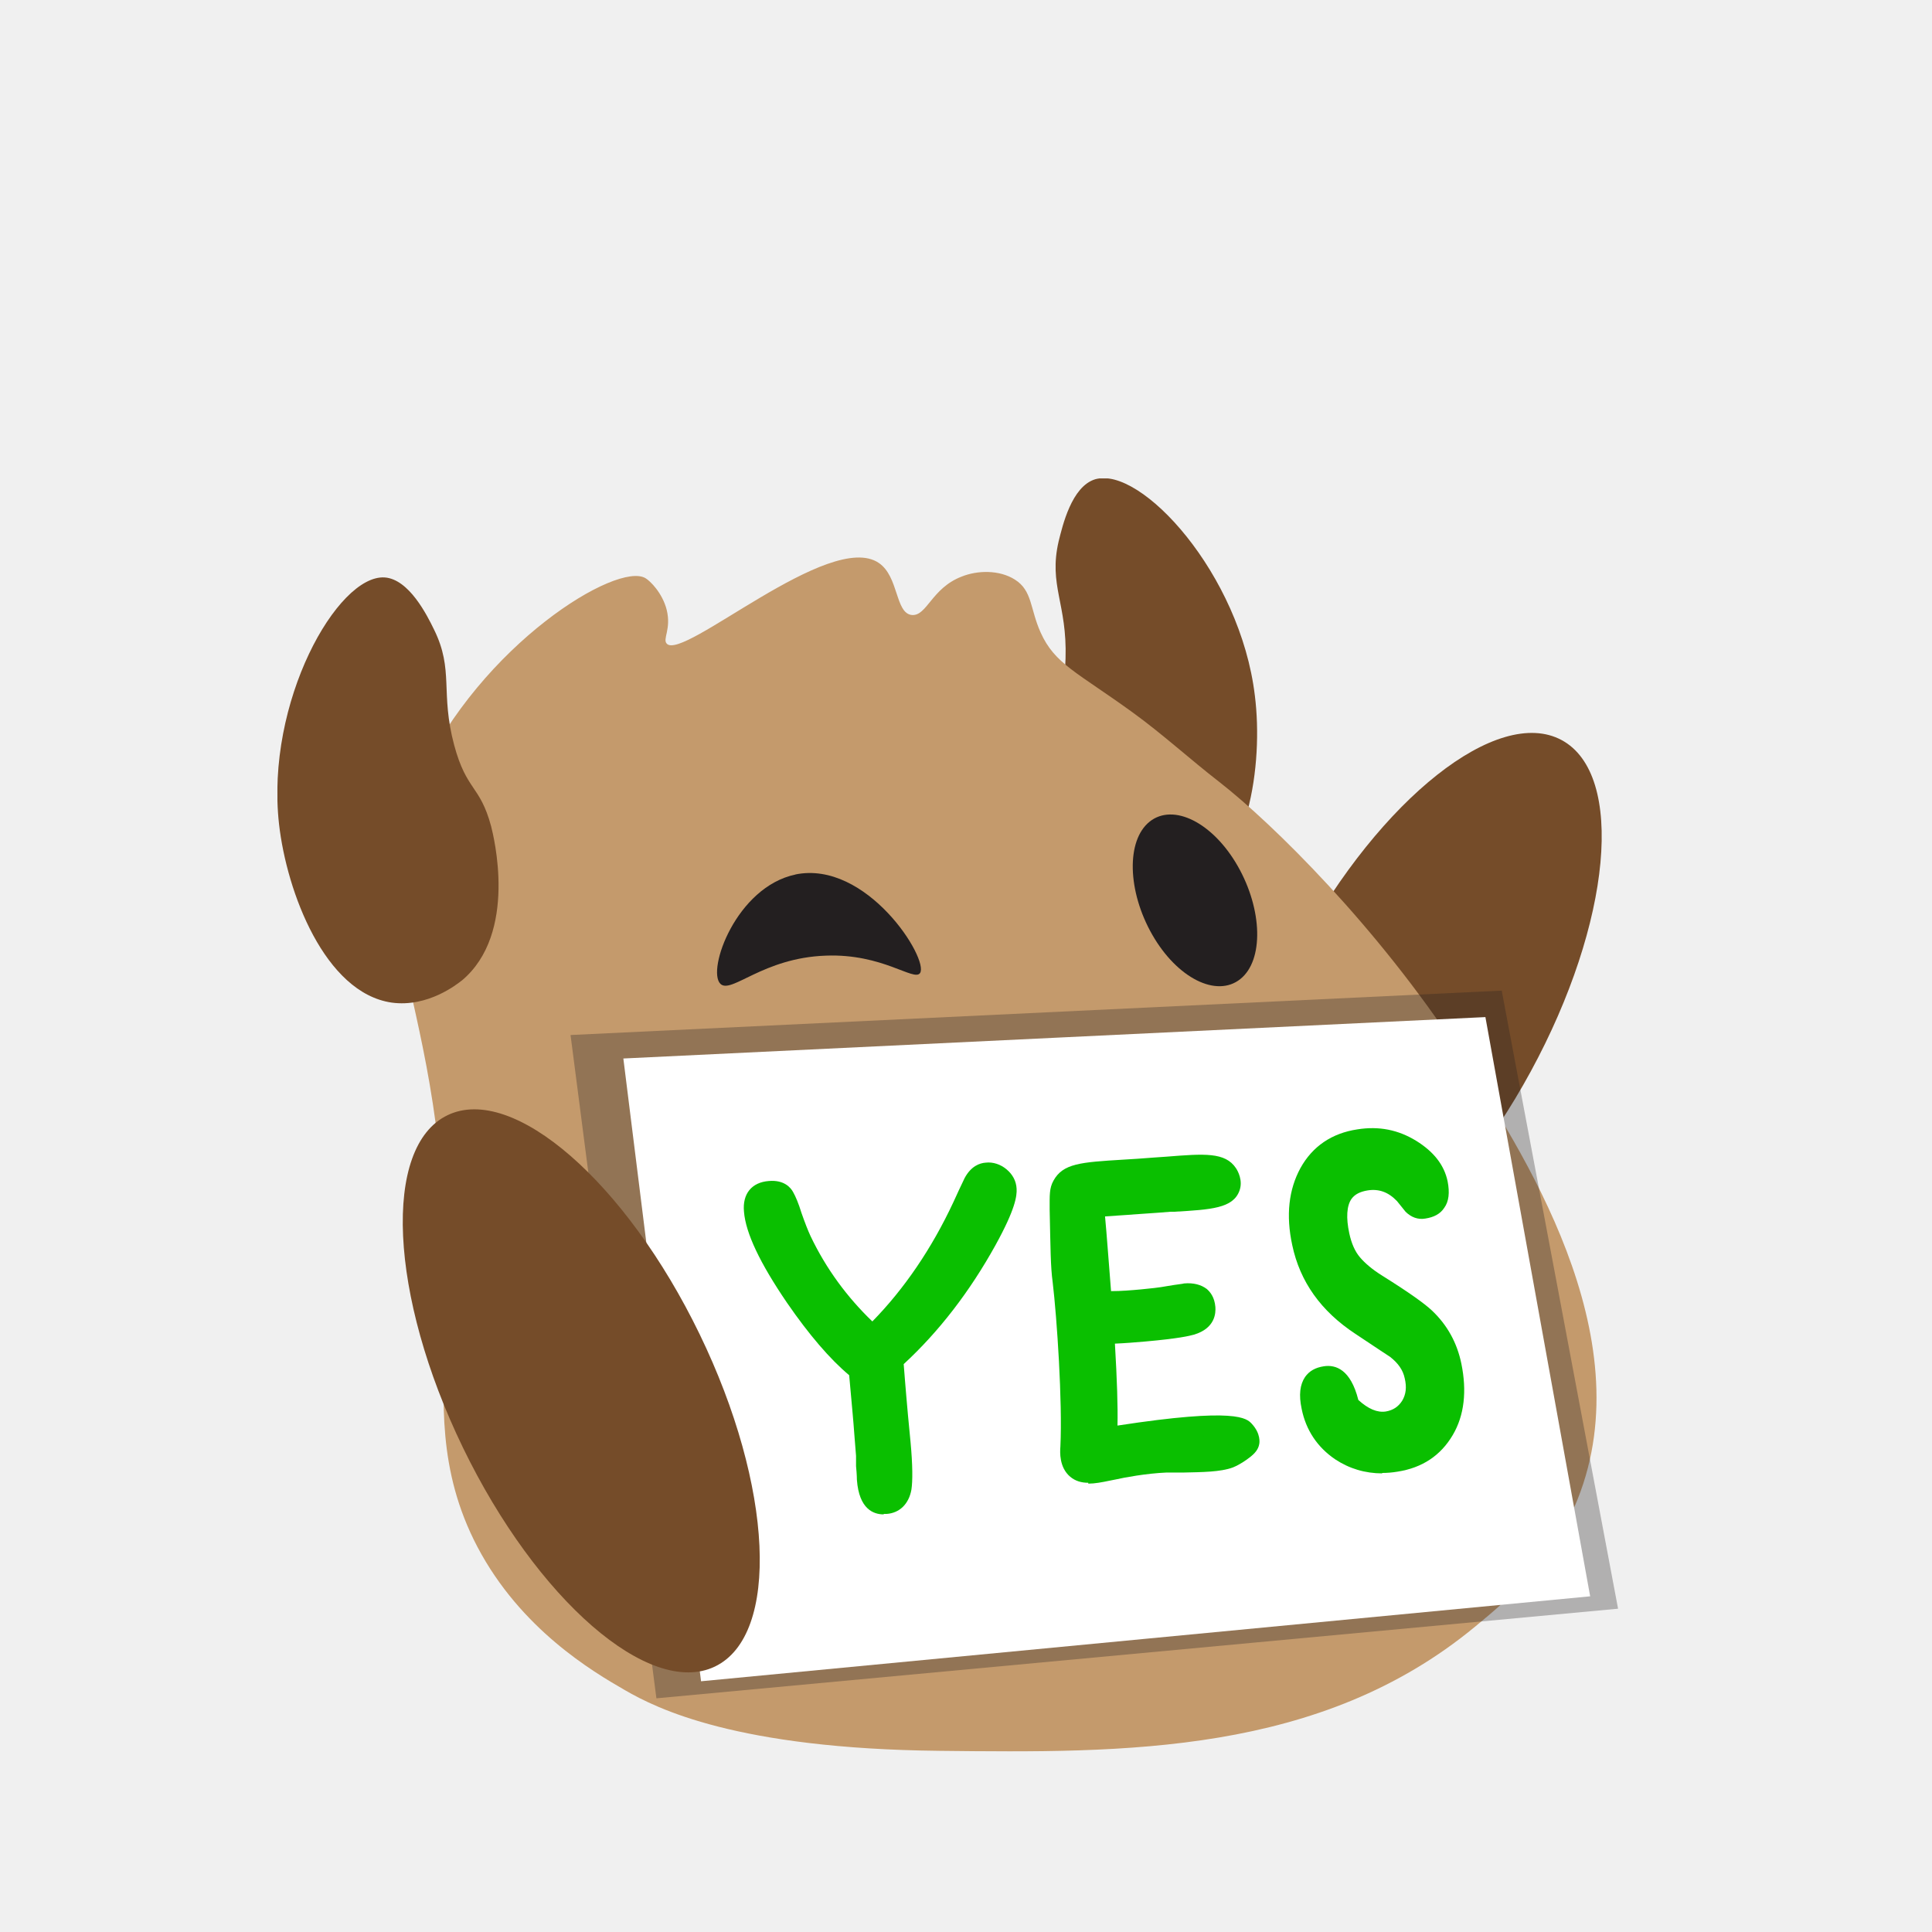
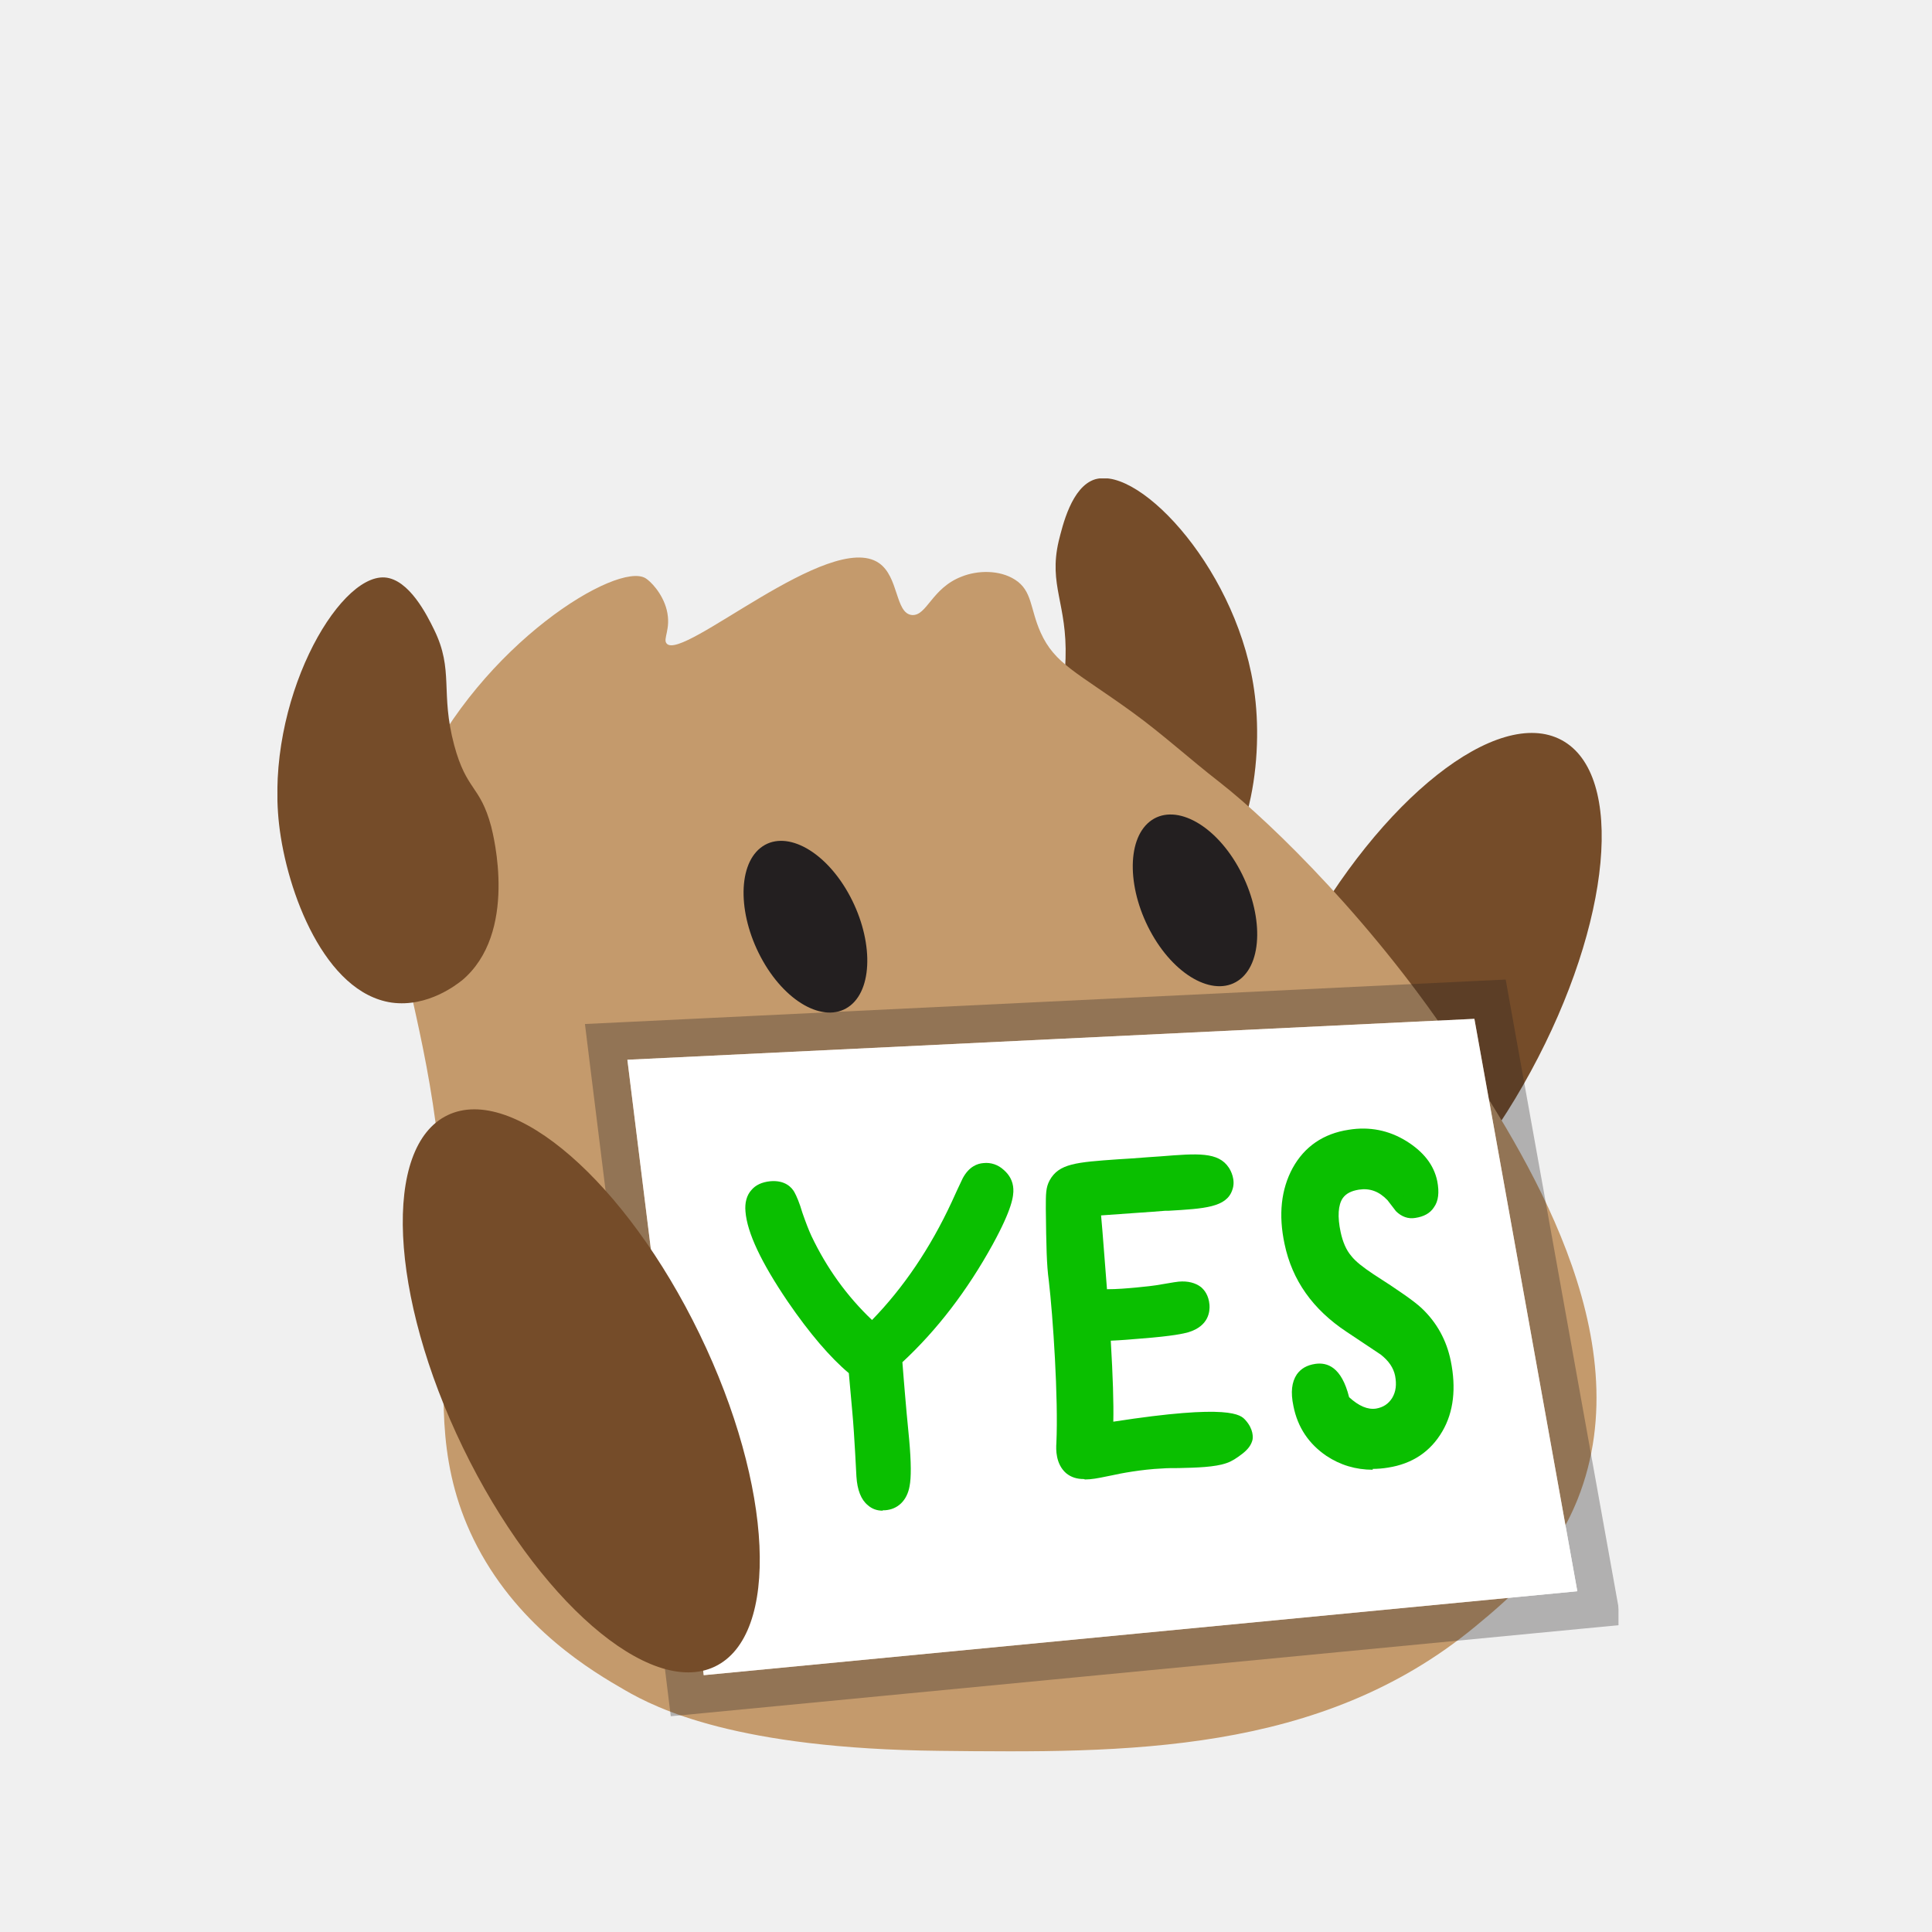
<svg xmlns="http://www.w3.org/2000/svg" width="256" height="256" viewBox="0 0 256 256" fill="none">
-   <mask id="mask0_1_508" style="mask-type:luminance" maskUnits="userSpaceOnUse" x="36" y="63" width="179" height="170">
+   <mask id="mask0_659_5572" style="mask-type:luminance" maskUnits="userSpaceOnUse" x="36" y="63" width="179" height="170">
    <path d="M214.459 63.393H36.746V232.108H214.459V63.393Z" fill="white" />
  </mask>
-   <g mask="url(#mask0_1_508)">
-     <path d="M147.447 117.858C148.074 118.198 152.681 120.348 157.175 118.594C165.48 115.37 167.414 101.231 166.277 92.181C164.342 76.006 151.145 61.696 145.115 63.506C141.986 64.467 140.792 69.671 140.28 71.707C138.915 77.59 141.417 79.965 141.19 87.26C141.019 93.595 139.086 93.143 138.857 98.798C138.857 99.986 138.573 113.447 147.391 117.858H147.447Z" fill="#754C29" />
-     <path d="M202.837 141.966C213.548 122.262 215.375 102.605 206.917 98.06C198.46 93.516 182.921 105.804 172.21 125.507C161.5 145.211 159.673 164.867 168.13 169.412C176.589 173.956 192.127 161.668 202.837 141.966Z" fill="#754C29" />
-     <path d="M193.298 139.464C201.717 152.417 217.702 176.906 209.055 198.625C205.812 206.713 200.409 211.464 195.46 215.537C174.924 232.504 149.097 232.278 124.465 231.994C97.615 231.712 87.034 226.395 82.824 223.963C78.501 221.474 69.001 215.875 63.255 204.959C57.908 194.779 58.705 185.333 58.989 177.076C60.525 131.037 45.962 123.911 55.576 103.097C63.767 85.338 81.857 74.309 85.555 76.628C86.124 76.966 87.773 78.55 88.342 80.813C88.968 83.359 87.773 84.659 88.342 85.281C90.447 87.656 109.96 70.18 116.444 74.591C119.118 76.402 118.606 81.265 120.825 81.491C122.816 81.661 123.441 77.928 127.423 76.402C129.528 75.553 132.429 75.496 134.477 76.798C136.81 78.268 136.468 80.643 137.89 83.811C139.767 87.996 142.725 89.07 150.064 94.387C154.046 97.272 157.687 100.609 161.555 103.607C168.666 109.149 182.489 122.779 193.354 139.408L193.298 139.464Z" fill="#C49A6C" />
-     <path d="M61.208 129.906C60.639 130.358 56.714 133.525 51.878 132.847C43.061 131.546 37.998 118.254 36.974 109.206C35.154 93.029 44.711 76.118 50.968 76.514C54.211 76.74 56.6 81.548 57.51 83.415C60.184 88.844 58.306 91.729 60.184 98.742C61.833 104.851 63.597 104.002 65.076 109.488C65.36 110.619 68.716 123.685 61.151 129.962L61.208 129.906Z" fill="#754C29" />
-     <path d="M158.768 179.734C151.998 179.734 144.546 178.942 136.639 176.906C115.99 171.477 102.109 159.938 94.088 151.229C93.007 150.098 93.121 148.288 94.259 147.213C95.396 146.138 97.217 146.252 98.297 147.382C105.807 155.584 118.777 166.33 138.118 171.42C154.9 175.775 169.576 173.965 178.962 171.646C180.498 171.25 182.035 172.212 182.433 173.683C182.831 175.209 181.864 176.737 180.385 177.133C174.809 178.546 167.415 179.734 158.881 179.734H158.768Z" fill="#231F20" />
-     <path d="M164.001 114.748C167.3 120.517 167.471 127.248 164.342 129.736C161.214 132.225 155.981 129.624 152.681 123.855C149.382 118.086 149.211 111.355 152.34 108.866C155.469 106.378 160.702 108.98 164.001 114.748Z" fill="#231F20" />
-     <path d="M105.351 177.811C100.516 177.811 97.16 175.097 96.193 174.247C95.055 173.173 94.941 171.42 96.022 170.232C97.103 169.044 98.866 168.988 100.061 170.062C100.63 170.628 102.735 172.325 105.807 172.155C106.944 172.099 109.049 171.703 110.641 169.95C111.837 168.648 112.178 167.178 112.291 166.386C112.86 162.257 109.106 158.977 108.935 158.864C107.74 157.846 107.627 156.036 108.65 154.849C109.675 153.661 111.495 153.547 112.689 154.565C113.316 155.131 118.948 160.164 117.923 167.178C117.696 168.932 116.956 171.42 114.851 173.739C111.95 176.963 108.139 177.641 106.205 177.811C105.921 177.811 105.636 177.811 105.351 177.811Z" fill="#231F20" />
-     <path d="M137.378 213.217C137.378 213.217 137.094 213.217 136.98 213.217C135.445 212.991 134.364 211.577 134.591 209.994C136.297 198.568 141.19 189.52 147.732 185.673C151.032 183.75 154.388 183.354 157.573 184.541C163.49 186.748 168.154 194.723 169.747 205.413C169.974 206.939 168.893 208.41 167.358 208.636C165.879 208.862 164.342 207.788 164.115 206.261C162.863 197.89 159.393 191.272 155.525 189.802C153.989 189.236 152.34 189.462 150.576 190.537C146.822 192.743 141.873 199.36 140.165 210.786C139.938 212.199 138.744 213.217 137.378 213.217Z" fill="#231F20" />
-     <path d="M105.352 115.879C114.851 113.899 123.157 127.134 121.906 128.944C121.108 130.076 116.956 126.343 109.447 126.626C101.085 126.908 96.875 131.772 95.453 130.358C93.633 128.548 97.558 117.52 105.408 115.879H105.352Z" fill="#231F20" />
-     <g opacity="0.31">
-       <path d="M210.42 210.106L89.992 221.362L79.468 140.313L196.199 134.77L210.42 210.106Z" fill="white" />
-       <path d="M210.42 210.106L89.992 221.362L79.468 140.313L196.199 134.77L210.42 210.106Z" stroke="#231F20" stroke-width="1.2" stroke-miterlimit="10" />
-       <path d="M210.42 210.106L89.992 221.362L79.468 140.313L196.199 134.77L210.42 210.106Z" stroke="#231F20" stroke-width="1.2" stroke-miterlimit="10" />
-       <path d="M210.42 210.106L89.992 221.362L79.468 140.313L196.199 134.77L210.42 210.106Z" stroke="#231F20" stroke-width="1.2" stroke-miterlimit="10" />
-       <path d="M86.977 225.037L75.6 137.146L198.986 131.263L214.402 213.161L86.977 225.037ZM83.336 143.537L92.95 217.685L206.381 207.109L193.412 138.334L83.336 143.593V143.537Z" fill="#231F20" />
-     </g>
-     <path d="M210.705 211.52C171.453 215.253 132.145 219.042 92.893 222.776C89.48 195.289 86.01 167.744 82.597 140.256C120.654 138.446 158.71 136.58 196.824 134.77C201.432 160.335 206.097 185.956 210.705 211.52Z" fill="white" />
-     <path d="M133.283 157.676C133.396 158.752 132.487 161.014 130.666 164.351C127.196 170.685 123.043 175.945 118.208 180.3L118.435 183.071C118.55 184.373 118.663 185.899 118.833 187.709C119.004 189.52 119.118 190.707 119.175 191.216C119.402 194.157 119.459 196.137 119.289 197.154C119.061 198.456 118.379 199.134 117.24 199.248C115.876 199.36 115.079 198.286 114.909 195.967C114.909 195.854 114.851 194.835 114.738 192.856C114.624 190.876 114.511 189.01 114.34 187.144L113.884 181.488C111.381 179.508 108.537 176.284 105.409 171.816C101.995 166.839 100.175 163.049 99.947 160.448C99.833 158.864 100.459 158.016 101.995 157.902C102.905 157.846 103.531 158.072 103.93 158.694C104.157 159.09 104.498 159.939 104.896 161.183C105.352 162.541 105.807 163.615 106.148 164.407C108.481 169.272 111.666 173.513 115.648 177.02C120.427 172.439 124.408 166.726 127.651 159.826C128.106 158.808 128.618 157.733 129.13 156.715C129.585 155.923 130.098 155.527 130.723 155.471C131.348 155.414 131.917 155.584 132.429 156.036C132.941 156.489 133.226 156.998 133.283 157.62V157.676Z" fill="#0ABF00" />
-     <path d="M117.07 200.662C115.761 200.662 113.828 199.982 113.543 196.08C113.543 196.023 113.543 195.401 113.43 194.271V192.913C113.259 190.99 113.145 189.066 112.974 187.257L112.52 182.223C110.016 180.13 107.229 176.906 104.271 172.608C100.687 167.348 98.809 163.389 98.582 160.561C98.355 158.186 99.606 156.658 101.881 156.489C103.872 156.319 104.782 157.337 105.124 158.016C105.409 158.524 105.807 159.43 106.205 160.731C106.66 162.031 107.058 163.049 107.4 163.785C109.447 168.084 112.235 171.873 115.591 175.097C119.8 170.798 123.441 165.482 126.343 159.26C126.797 158.242 127.309 157.168 127.822 156.093C128.675 154.509 129.813 154.113 130.609 154.057C131.577 153.943 132.6 154.283 133.396 154.962C134.193 155.64 134.648 156.489 134.705 157.506C134.762 158.468 134.535 160.222 131.917 164.973C128.504 171.138 124.408 176.454 119.744 180.752L119.914 182.901C120.029 184.203 120.142 185.73 120.313 187.54L120.654 191.103C120.939 194.157 120.939 196.25 120.768 197.381C120.427 199.304 119.175 200.492 117.469 200.604C117.355 200.604 117.24 200.604 117.127 200.604L117.07 200.662ZM102.28 159.374C102.28 159.374 102.166 159.374 102.109 159.374C101.597 159.374 101.313 159.43 101.369 160.391C101.54 162.711 103.303 166.273 106.603 171.081C109.618 175.436 112.349 178.604 114.738 180.47L115.249 180.866L115.761 187.087C115.932 188.954 116.046 190.82 116.159 192.799V194.157C116.274 195.175 116.33 195.741 116.33 195.854C116.33 196.476 116.501 197.833 117.127 197.833C117.411 197.833 117.696 197.833 117.867 196.872C117.98 196.306 118.037 194.835 117.753 191.329L117.411 187.822C117.24 186.013 117.127 184.429 117.013 183.185L116.842 181.035L116.046 180.356L117.24 179.226C121.906 175.04 126.001 169.78 129.415 163.671C131.86 159.26 131.917 158.016 131.86 157.79C131.86 157.79 131.746 157.337 131.519 157.168C131.292 156.998 131.121 156.941 130.836 156.941C130.666 156.941 130.438 157.28 130.325 157.45C129.869 158.412 129.415 159.43 128.903 160.504C125.603 167.518 121.45 173.457 116.615 178.094L115.648 179L114.68 178.15C110.585 174.475 107.229 170.12 104.84 165.086C104.442 164.294 103.986 163.163 103.474 161.692C102.962 160.165 102.678 159.6 102.621 159.43C102.621 159.374 102.393 159.316 102.28 159.316V159.374Z" fill="#0ABF00" />
-     <path d="M164.627 191.951C164.627 191.951 163.659 192.687 162.863 192.969C160.986 193.647 157.118 193.479 154.502 193.591C151.713 193.705 148.699 194.327 147.675 194.497C145.229 194.949 143.75 195.401 142.783 194.553C141.873 193.761 141.929 192.291 141.986 191.668C142.271 185.73 141.531 174.475 140.905 169.61C140.678 167.63 140.621 165.086 140.507 159.996C140.507 158.242 140.507 157.733 140.848 157.111C141.929 155.131 144.546 155.414 153.022 154.735C158.71 154.283 161.555 153.887 162.636 155.471C162.693 155.584 163.261 156.376 162.978 157.224C162.465 158.694 159.564 158.808 155.127 159.09C152.965 159.204 149.438 159.43 145.002 159.826C145.229 162.484 145.57 166.669 146.025 172.495C147.903 172.495 149.666 172.381 151.372 172.212C152.567 172.099 153.819 171.986 155.07 171.759C156.321 171.533 157.004 171.477 157.118 171.42C158.71 171.307 159.564 171.873 159.678 173.231C159.791 174.305 159.166 174.983 157.858 175.379C156.948 175.662 154.9 175.945 151.713 176.171C149.951 176.341 148.13 176.454 146.252 176.511C146.708 183.241 146.822 187.879 146.651 190.311H147.561C150.292 189.802 163.432 187.766 164.911 189.406C165.708 190.254 165.537 190.876 165.537 190.876C165.537 191.046 165.423 191.329 164.684 191.895L164.627 191.951Z" fill="#0ABF00" />
-     <path d="M144.204 196.476C143.294 196.476 142.498 196.25 141.815 195.684C140.336 194.439 140.45 192.403 140.507 191.668C140.792 185.786 140.052 174.645 139.484 169.894C139.199 167.857 139.199 165.312 139.085 160.278C139.085 158.356 139.028 157.45 139.597 156.432C140.848 154.17 143.181 154.001 148.812 153.661C150.007 153.605 151.372 153.491 152.909 153.379L154.558 153.265C159.564 152.869 162.351 152.643 163.774 154.792C164.001 155.131 164.74 156.432 164.229 157.79C163.376 160.108 160.474 160.278 155.639 160.561H155.127C153.193 160.731 150.235 160.9 146.423 161.183C146.651 163.559 146.879 166.896 147.22 171.081C148.585 171.081 149.893 170.968 151.145 170.855C152.282 170.742 153.534 170.628 154.729 170.402C156.037 170.176 156.777 170.12 156.891 170.063C158.142 169.95 159.166 170.232 159.906 170.798C160.36 171.194 160.93 171.873 161.043 173.173C161.101 173.965 161.043 176.002 158.199 176.85C157.573 177.02 156.208 177.359 151.771 177.755C150.462 177.868 149.097 177.981 147.732 178.038C148.016 182.845 148.13 186.408 148.073 188.896C163.888 186.465 165.196 187.936 165.879 188.67C167.073 189.972 166.902 191.159 166.846 191.386C166.732 192.008 166.334 192.573 165.48 193.195C165.196 193.421 164.342 194.043 163.376 194.439C161.726 195.062 159.223 195.062 156.833 195.119C156.037 195.119 155.24 195.119 154.558 195.119C151.884 195.231 148.87 195.797 147.903 196.023L147.049 196.193C145.968 196.419 145.058 196.589 144.204 196.589V196.476ZM159.166 155.753C158.029 155.753 156.55 155.867 154.786 156.036L153.136 156.149C151.6 156.262 150.235 156.376 149.04 156.432C144.148 156.772 142.612 156.884 142.1 157.79C141.929 158.072 141.929 158.298 141.929 159.996C142.044 165.143 142.1 167.574 142.327 169.498C142.954 174.361 143.693 185.73 143.408 191.781C143.408 192.743 143.408 193.309 143.75 193.535C144.091 193.817 145.229 193.535 146.594 193.309L147.447 193.139C148.472 192.913 151.6 192.347 154.502 192.177C155.24 192.177 156.037 192.177 156.833 192.177C158.825 192.177 161.27 192.121 162.409 191.668C162.978 191.442 163.546 191.046 163.774 190.876L164.684 192.008L163.83 190.876C163.83 190.876 164.001 190.764 164.059 190.707C164.059 190.65 163.944 190.538 163.888 190.48C163.319 190.198 159.052 189.972 147.845 191.725L145.172 191.951L145.285 190.311C145.456 187.992 145.285 183.411 144.887 176.737L144.773 175.267H146.252C148.073 175.153 149.893 175.04 151.657 174.871C155.525 174.531 156.948 174.249 157.516 174.079C158.37 173.795 158.37 173.569 158.37 173.399C158.37 173.117 158.312 173.004 158.256 172.947C158.199 172.947 157.914 172.777 157.346 172.835C157.231 172.835 156.55 172.947 155.354 173.117C154.046 173.343 152.794 173.457 151.543 173.569C149.78 173.739 147.96 173.795 146.083 173.853H144.717L144.604 172.551C144.148 166.782 143.806 162.597 143.579 159.939L143.465 158.524L144.887 158.412C149.382 158.072 152.851 157.846 155.013 157.676H155.525C158.028 157.506 161.214 157.28 161.612 156.715C161.612 156.715 161.612 156.432 161.441 156.262C161.214 155.867 160.418 155.753 159.223 155.753H159.166Z" fill="#0ABF00" />
-     <path d="M190.794 156.828C191.25 158.92 190.567 160.108 188.804 160.391C188.178 160.504 187.666 160.278 187.153 159.826C186.813 159.374 186.415 158.92 186.074 158.468C184.595 156.941 183.001 156.319 181.181 156.602C178.052 157.111 176.915 159.43 177.825 163.671C178.109 165.142 178.678 166.386 179.475 167.348C180.157 168.196 181.238 169.044 182.717 170.006C186.073 172.099 188.178 173.625 189.088 174.475C190.965 176.228 192.16 178.376 192.729 180.979C193.412 184.373 193.07 187.257 191.705 189.632C190.34 192.008 188.121 193.478 185.163 193.931C182.205 194.383 179.873 193.874 177.654 192.403C175.549 190.99 174.241 189.01 173.672 186.408C173.103 183.807 173.786 182.393 175.663 182.053C177.256 181.827 178.394 183.128 179.019 186.013C180.669 187.652 182.318 188.332 183.912 188.048C185.22 187.822 186.187 187.2 186.87 186.125C187.495 185.051 187.666 183.75 187.382 182.336C187.097 181.035 186.357 179.904 185.049 178.886C185.049 178.886 183.456 177.812 180.385 175.775C176.118 172.947 173.501 169.272 172.534 164.747C171.737 161.07 172.079 157.902 173.501 155.357C174.924 152.813 177.199 151.285 180.271 150.776C182.774 150.38 185.163 150.833 187.268 152.133C189.315 153.377 190.51 154.905 190.908 156.772L190.794 156.828Z" fill="#0ABF00" />
-     <path d="M183.172 195.231C180.896 195.231 178.792 194.609 176.915 193.365C174.582 191.781 173.047 189.52 172.478 186.691C172.079 184.825 172.249 183.467 172.932 182.449C173.501 181.657 174.297 181.205 175.436 181.035C176.971 180.809 178.962 181.431 179.987 185.503C181.295 186.691 182.489 187.2 183.627 187.03C184.594 186.861 185.276 186.408 185.789 185.617C186.301 184.769 186.415 183.807 186.13 182.619C185.903 181.544 185.276 180.64 184.195 179.791C184.195 179.791 182.376 178.604 179.588 176.737C175.038 173.739 172.249 169.836 171.226 164.973C170.372 161.014 170.77 157.62 172.307 154.792C173.899 151.907 176.459 150.154 179.873 149.645C182.716 149.192 185.276 149.702 187.666 151.172C189.942 152.587 191.364 154.339 191.819 156.545C192.104 158.016 191.989 159.204 191.364 160.052C190.852 160.844 189.998 161.296 188.861 161.466C187.894 161.636 186.984 161.296 186.244 160.561L185.106 159.148C183.968 157.96 182.716 157.506 181.237 157.733C180.214 157.902 179.531 158.242 179.077 158.864C178.45 159.77 178.337 161.353 178.792 163.445C179.077 164.747 179.531 165.821 180.214 166.613C180.839 167.348 181.806 168.196 183.172 169.044C186.699 171.251 188.747 172.721 189.714 173.627C191.762 175.549 193.07 177.924 193.639 180.696C194.379 184.315 194.037 187.54 192.502 190.142C190.908 192.856 188.463 194.497 185.163 195.005C184.48 195.119 183.797 195.175 183.116 195.175L183.172 195.231ZM175.89 183.185C175.89 183.185 175.777 183.185 175.72 183.185C175.038 183.297 174.809 183.581 174.753 183.693C174.468 184.147 174.411 185.051 174.639 186.182C175.094 188.501 176.288 190.198 178.166 191.442C180.1 192.743 182.318 193.195 184.822 192.799C187.438 192.403 189.315 191.16 190.567 189.066C191.819 186.917 192.104 184.259 191.477 181.205C190.965 178.886 189.884 176.906 188.178 175.323C187.382 174.531 185.276 173.061 182.035 170.968C180.441 169.95 179.304 168.988 178.507 168.026C177.598 166.952 176.971 165.538 176.63 163.899C176.061 161.127 176.232 159.034 177.256 157.564C178.052 156.432 179.246 155.753 180.896 155.471C183.116 155.131 185.106 155.867 186.813 157.676L187.95 159.09C187.95 159.09 188.292 159.26 188.519 159.26C189.031 159.204 189.315 159.034 189.486 158.808C189.714 158.468 189.771 157.846 189.6 157.054C189.259 155.527 188.234 154.227 186.472 153.151C184.594 152.021 182.489 151.625 180.214 151.964C177.483 152.417 175.549 153.717 174.241 155.98C172.932 158.298 172.647 161.183 173.388 164.577C174.297 168.876 176.686 172.212 180.783 174.871C184.195 177.076 185.163 177.755 185.561 178.038C187.04 179.168 187.95 180.583 188.292 182.167C188.633 183.863 188.463 185.447 187.666 186.748C186.813 188.162 185.561 189.01 183.912 189.236C181.977 189.576 179.987 188.728 178.052 186.861L177.825 186.635V186.295C177.256 184.259 176.63 183.185 175.834 183.185H175.89Z" fill="#0ABF00" />
-     <path d="M94.728 220.827C103.388 216.678 102.481 196.959 92.702 176.783C82.922 156.607 67.974 143.614 59.313 147.764C50.653 151.914 51.56 171.634 61.339 191.81C71.118 211.986 86.067 224.978 94.728 220.827Z" fill="#754C29" />
+   <g mask="url(#mask0_659_5572)">
+     <path d="M147.448 117.859C148.075 118.199 152.682 120.349 157.176 118.595C165.481 115.371 167.415 101.232 166.278 92.182C164.343 76.007 151.146 61.697 145.116 63.507C141.987 64.468 140.793 69.672 140.281 71.708C138.916 77.59 141.418 79.966 141.191 87.261C141.02 93.596 139.087 93.144 138.858 98.799C138.858 99.987 138.574 113.448 147.392 117.859H147.448Z" fill="#754C29" />
+     <path d="M202.837 141.968C213.548 122.264 215.375 102.607 206.917 98.062C198.46 93.518 182.921 105.806 172.21 125.509C161.5 145.213 159.673 164.869 168.13 169.414C176.589 173.958 192.127 161.67 202.837 141.968Z" fill="#754C29" />
+     <path d="M193.298 139.465C201.717 152.418 217.702 176.907 209.055 198.626C205.812 206.714 200.409 211.465 195.46 215.538C174.924 232.505 149.097 232.279 124.465 231.995C97.615 231.713 87.034 226.396 82.825 223.964C78.501 221.475 69.001 215.876 63.256 204.96C57.909 194.78 58.705 185.334 58.989 177.077C60.525 131.038 45.962 123.912 55.576 103.098C63.768 85.339 81.858 74.31 85.555 76.629C86.124 76.968 87.774 78.551 88.343 80.814C88.969 83.36 87.774 84.66 88.343 85.282C90.448 87.657 109.96 70.181 116.444 74.592C119.118 76.403 118.606 81.267 120.825 81.493C122.816 81.662 123.441 77.929 127.423 76.403C129.528 75.554 132.429 75.498 134.477 76.799C136.81 78.269 136.468 80.645 137.89 83.812C139.767 87.997 142.725 89.071 150.064 94.388C154.046 97.273 157.687 100.61 161.555 103.608C168.666 109.15 182.489 122.78 193.354 139.409L193.298 139.465Z" fill="#C49A6C" />
+     <path d="M61.208 129.906C60.639 130.358 56.714 133.525 51.879 132.847C43.062 131.546 37.999 118.254 36.975 109.206C35.154 93.029 44.711 76.119 50.969 76.515C54.211 76.741 56.6 81.548 57.511 83.415C60.184 88.844 58.307 91.729 60.184 98.742C61.834 104.851 63.597 104.002 65.077 109.488C65.361 110.619 68.717 123.685 61.151 129.962L61.208 129.906Z" fill="#754C29" />
+     <path opacity="0.31" d="M197.825 134.559C200.089 147.189 202.367 159.834 204.645 172.48C206.922 185.126 209.2 197.773 211.464 210.406L211.942 213.078L209.241 213.336C189.959 215.18 170.662 217.039 151.365 218.897C132.068 220.756 112.77 222.614 93.485 224.459L91.064 224.69L90.767 222.276C89.09 208.696 87.399 195.101 85.708 181.505C84.017 167.909 82.326 154.311 80.649 140.728L80.319 138.054L83.012 137.925C120.374 136.138 157.821 134.29 195.245 132.503L197.438 132.398L197.825 134.559Z" fill="white" stroke="#231F20" stroke-width="5" />
+     <path d="M209.003 210.847C170.436 214.536 131.814 218.281 93.248 221.97C89.894 194.806 86.484 167.586 83.131 140.422C120.524 138.633 157.916 136.789 195.365 135C199.892 160.264 204.476 185.584 209.003 210.847Z" fill="white" />
+     <path d="M132.876 157.637C132.988 158.699 132.093 160.935 130.305 164.233C126.895 170.493 122.815 175.691 118.064 179.995L118.288 182.734C118.399 184.019 118.511 185.528 118.679 187.317C118.846 189.105 118.958 190.279 119.014 190.782C119.238 193.689 119.294 195.645 119.126 196.651C118.902 197.937 118.232 198.607 117.114 198.719C115.772 198.831 114.99 197.769 114.822 195.477C114.822 195.366 114.766 194.359 114.654 192.403C114.543 190.447 114.431 188.602 114.263 186.758L113.816 181.169C111.357 179.212 108.562 176.026 105.488 171.611C102.134 166.692 100.346 162.947 100.122 160.376C100.01 158.811 100.625 157.973 102.134 157.861C103.029 157.805 103.643 158.029 104.035 158.644C104.258 159.035 104.594 159.873 104.985 161.103C105.432 162.444 105.879 163.506 106.215 164.289C108.506 169.096 111.636 173.288 115.549 176.753C120.244 172.226 124.156 166.58 127.342 159.761C127.789 158.755 128.292 157.693 128.796 156.687C129.243 155.905 129.746 155.514 130.361 155.458C130.975 155.402 131.534 155.569 132.037 156.017C132.54 156.464 132.82 156.967 132.876 157.582V157.637Z" fill="#0ABF00" />
+     <path d="M116.945 200.171C116.219 200.171 115.548 199.948 114.989 199.445C114.095 198.718 113.592 197.432 113.48 195.644C113.48 195.532 113.424 194.47 113.312 192.514C113.2 190.613 113.089 188.713 112.921 186.924L112.474 181.95C110.015 179.882 107.276 176.696 104.369 172.448C100.848 167.25 99.004 163.337 98.78 160.543C98.668 159.369 98.948 158.363 99.562 157.692C100.121 157.021 100.96 156.63 102.078 156.518C104.034 156.351 104.928 157.357 105.264 157.972C105.543 158.475 105.934 159.369 106.326 160.71C106.773 161.996 107.164 163.002 107.499 163.729C109.512 167.977 112.194 171.721 115.548 174.907C119.684 170.659 123.261 165.405 126.112 159.257C126.559 158.251 127.062 157.189 127.565 156.127C128.404 154.562 129.521 154.171 130.304 154.115C131.31 154.003 132.26 154.339 132.987 155.009C133.769 155.68 134.216 156.518 134.272 157.524C134.328 158.475 134.105 160.207 131.534 164.902C128.18 170.995 124.156 176.249 119.572 180.497L119.74 182.621C119.852 183.906 119.964 185.415 120.131 187.204L120.467 190.725C120.746 193.799 120.746 195.811 120.523 196.929C120.187 198.83 118.958 200.003 117.281 200.115C117.169 200.115 117.057 200.115 117.001 200.115L116.945 200.171ZM102.469 159.313H102.301C102.022 159.313 101.798 159.425 101.686 159.481C101.631 159.592 101.519 159.816 101.575 160.319C101.742 162.611 103.475 166.132 106.717 170.883C109.679 175.187 112.362 178.317 114.71 180.161L115.213 180.553L115.716 186.701C115.883 188.545 115.995 190.39 116.107 192.346C116.219 194.191 116.275 195.197 116.275 195.364C116.386 196.873 116.778 197.209 116.834 197.265C117.337 197.265 117.616 197.265 117.784 196.37C117.896 195.811 117.951 194.358 117.672 190.893L117.337 187.427C117.169 185.639 117.057 184.074 116.945 182.788L116.778 180.664L115.995 179.994L117.169 178.876C121.752 174.74 125.777 169.542 129.13 163.505C131.478 159.257 131.589 157.972 131.534 157.692C131.534 157.692 131.422 157.245 131.198 157.077C130.975 156.91 130.751 156.854 130.527 156.854C130.36 156.854 130.136 157.245 130.024 157.357C129.577 158.307 129.13 159.313 128.627 160.375C125.385 167.306 121.305 173.175 116.554 177.758L115.604 178.652L114.654 177.814C110.573 174.181 107.332 169.821 104.984 164.902C104.593 164.12 104.146 163.002 103.643 161.549C103.14 160.096 102.86 159.537 102.748 159.313C102.748 159.257 102.525 159.201 102.413 159.201L102.469 159.313Z" fill="#0ABF00" />
+     <path d="M163.673 191.508C163.673 191.508 162.723 192.235 161.941 192.515C160.096 193.185 156.295 193.018 153.724 193.129C150.986 193.241 148.023 193.856 147.017 194.024C144.614 194.471 143.161 194.918 142.21 194.08C141.316 193.297 141.372 191.844 141.428 191.229C141.707 185.36 140.981 174.237 140.366 169.431C140.142 167.474 140.086 164.959 139.975 159.929C139.975 158.196 139.975 157.693 140.31 157.078C141.372 155.122 143.943 155.401 152.271 154.731C157.861 154.283 160.655 153.892 161.717 155.457C161.773 155.569 162.332 156.352 162.053 157.19C161.549 158.643 158.699 158.755 154.339 159.034C152.215 159.146 148.75 159.37 144.39 159.761C144.614 162.388 144.949 166.524 145.396 172.281C147.241 172.281 148.973 172.169 150.65 172.002C151.824 171.89 153.054 171.778 154.283 171.555C155.513 171.331 156.184 171.275 156.295 171.219C157.861 171.107 158.699 171.666 158.811 173.008C158.922 174.07 158.308 174.74 157.022 175.132C156.128 175.411 154.116 175.691 150.986 175.914C149.253 176.082 147.464 176.194 145.62 176.25C146.067 182.901 146.179 187.484 146.011 189.888H146.905C149.588 189.385 162.5 187.372 163.953 188.993C164.735 189.832 164.568 190.447 164.568 190.447C164.568 190.614 164.456 190.894 163.729 191.453L163.673 191.508Z" fill="#0ABF00" />
+     <path d="M143.607 195.981C142.712 195.981 141.93 195.757 141.259 195.199C139.862 193.969 139.918 192.013 139.974 191.23C140.253 185.361 139.526 174.406 138.967 169.655C138.688 167.643 138.632 165.128 138.576 160.153C138.576 158.141 138.576 157.359 139.079 156.409C140.309 154.173 142.601 154.005 148.134 153.614C149.308 153.558 150.649 153.446 152.158 153.334L153.779 153.223C158.698 152.831 161.437 152.608 162.834 154.732C163.057 155.067 163.784 156.353 163.281 157.694C162.499 159.986 159.592 160.153 154.841 160.433H154.394C152.494 160.601 149.587 160.768 145.898 161.048C146.122 163.395 146.345 166.693 146.681 170.829C148.022 170.829 149.308 170.717 150.537 170.605C151.655 170.494 152.885 170.382 154.059 170.158C155.344 169.935 156.071 169.823 156.183 169.823C157.412 169.711 158.418 169.991 159.145 170.55C159.592 170.941 160.151 171.612 160.263 172.897C160.319 173.735 160.207 175.692 157.468 176.53C156.853 176.698 155.512 177.033 151.152 177.369C149.867 177.48 148.525 177.592 147.184 177.648C147.463 182.399 147.575 185.92 147.519 188.38C163.057 185.976 164.399 187.485 165.014 188.156C166.132 189.386 166.02 190.503 165.964 190.783C165.796 191.454 165.405 192.013 164.623 192.627C163.896 193.186 163.225 193.634 162.554 193.857C160.989 194.416 158.53 194.472 156.183 194.528C155.4 194.528 154.618 194.528 153.947 194.584C151.32 194.695 148.358 195.254 147.407 195.478L146.569 195.646C145.507 195.869 144.613 196.037 143.774 196.037L143.607 195.981ZM158.307 155.794C157.189 155.794 155.735 155.905 154.003 156.073L152.382 156.185C150.817 156.297 149.475 156.408 148.302 156.464C143.495 156.8 141.986 156.912 141.483 157.806C141.315 158.085 141.315 158.309 141.315 159.986C141.427 165.016 141.483 167.475 141.706 169.376C142.321 174.183 143.048 185.417 142.768 191.398C142.768 191.789 142.712 192.795 143.104 193.13C143.439 193.41 144.557 193.13 145.898 192.907L146.737 192.739C147.743 192.516 150.817 191.957 153.667 191.789C154.394 191.789 155.177 191.789 156.015 191.733C157.971 191.733 160.375 191.677 161.492 191.23C161.884 191.062 162.331 190.839 162.834 190.448C162.834 190.448 163.002 190.28 163.058 190.224C163.058 190.168 162.946 190.056 162.89 190C162.331 189.721 158.139 189.497 147.128 191.23L144.501 191.454L144.613 189.777C144.78 187.429 144.613 182.958 144.221 176.362L144.11 174.909H145.563C147.351 174.797 149.14 174.686 150.873 174.518C154.673 174.183 156.071 173.903 156.63 173.791C157.468 173.512 157.468 173.288 157.468 173.065C157.468 172.841 157.412 172.673 157.356 172.618C157.3 172.618 157.021 172.45 156.462 172.506C156.35 172.506 155.68 172.618 154.506 172.785C153.22 173.009 151.991 173.121 150.761 173.232C149.028 173.4 147.24 173.456 145.395 173.512H144.054L143.942 172.226C143.495 166.525 143.159 162.389 142.936 159.762L142.824 158.365L144.221 158.253C148.637 157.918 152.046 157.694 154.17 157.526H154.618C157.133 157.359 160.207 157.135 160.598 156.576C160.598 156.52 160.598 156.297 160.431 156.129C160.207 155.738 159.424 155.626 158.251 155.626L158.307 155.794Z" fill="#0ABF00" />
+     <path d="M189.384 156.797C189.831 158.865 189.161 160.039 187.428 160.319C186.813 160.43 186.31 160.207 185.807 159.76C185.472 159.312 185.081 158.865 184.745 158.418C183.292 156.909 181.727 156.294 179.938 156.574C176.864 157.077 175.746 159.368 176.641 163.56C176.92 165.014 177.479 166.243 178.262 167.193C178.932 168.032 179.994 168.87 181.447 169.82C184.745 171.888 186.813 173.398 187.708 174.236C189.552 175.969 190.726 178.093 191.285 180.664C191.955 184.017 191.62 186.868 190.279 189.215C188.937 191.563 186.757 193.016 183.851 193.463C180.944 193.91 178.653 193.407 176.473 191.954C174.405 190.557 173.119 188.601 172.56 186.029C172.001 183.458 172.672 182.061 174.517 181.726C176.082 181.502 177.2 182.788 177.814 185.638C179.435 187.259 181.056 187.93 182.621 187.65C183.907 187.427 184.857 186.812 185.528 185.75C186.143 184.688 186.31 183.402 186.031 182.005C185.751 180.72 185.025 179.602 183.739 178.596C183.739 178.596 182.174 177.534 179.156 175.522C174.964 172.727 172.393 169.094 171.443 164.622C170.66 160.989 170.995 157.859 172.393 155.344C173.79 152.829 176.026 151.32 179.044 150.817C181.503 150.425 183.851 150.873 185.919 152.158C187.931 153.388 189.105 154.897 189.496 156.741L189.384 156.797Z" fill="#0ABF00" />
+     <path d="M181.894 194.749C179.659 194.749 177.59 194.134 175.746 192.904C173.454 191.339 171.945 189.16 171.386 186.309C170.995 184.465 171.163 183.123 171.833 182.117C172.392 181.335 173.175 180.887 174.293 180.72C175.858 180.496 177.758 181.111 178.764 185.135C180.05 186.309 181.224 186.812 182.341 186.644C183.292 186.477 183.962 186.03 184.465 185.247C184.968 184.409 185.08 183.458 184.857 182.285C184.633 181.223 184.018 180.328 182.956 179.49C182.789 179.378 181.279 178.372 178.429 176.472C173.957 173.509 171.219 169.653 170.213 164.846C169.374 160.933 169.765 157.58 171.275 154.785C172.84 151.935 175.355 150.202 178.708 149.699C181.447 149.252 184.018 149.755 186.366 151.208C188.602 152.605 189.999 154.338 190.446 156.518C190.725 157.971 190.614 159.145 189.999 159.983C189.496 160.766 188.657 161.213 187.54 161.381C186.589 161.548 185.695 161.213 184.968 160.486L183.851 159.033C182.733 157.859 181.503 157.412 180.05 157.636C179.044 157.803 178.373 158.139 177.926 158.754C177.311 159.648 177.199 161.213 177.646 163.281C177.926 164.566 178.373 165.628 179.044 166.411C179.603 167.138 180.609 167.92 181.95 168.814C185.36 170.994 187.428 172.447 188.378 173.342C190.39 175.242 191.676 177.59 192.235 180.328C192.961 183.906 192.626 187.092 191.117 189.663C189.552 192.346 187.148 193.966 183.906 194.469C183.236 194.581 182.509 194.637 181.894 194.637V194.749ZM174.74 182.9C174.74 182.9 174.628 182.9 174.572 182.9C173.902 183.011 173.678 183.291 173.622 183.403C173.343 183.85 173.287 184.744 173.51 185.862C174.013 188.154 175.131 189.83 176.976 191.06C178.876 192.346 181.056 192.793 183.515 192.401C186.086 192.01 187.931 190.781 189.16 188.712C190.39 186.588 190.67 183.962 190.055 180.943C189.552 178.596 188.49 176.695 186.813 175.13C185.975 174.348 183.962 172.895 180.721 170.827C179.156 169.82 177.982 168.87 177.255 167.92C176.361 166.858 175.746 165.461 175.411 163.84C174.852 161.101 175.019 159.033 176.025 157.58C176.808 156.462 178.038 155.791 179.603 155.512C181.783 155.176 183.739 155.903 185.416 157.692L186.533 159.145C186.533 159.145 186.869 159.312 187.092 159.257C187.595 159.201 187.931 159.033 188.043 158.809C188.266 158.474 188.322 157.859 188.154 157.077C187.819 155.568 186.813 154.282 185.08 153.22C183.18 152.046 181.168 151.655 178.932 152.046C176.249 152.438 174.349 153.779 173.119 156.015C171.833 158.306 171.554 161.157 172.281 164.511C173.175 168.647 175.578 172.112 179.547 174.683C182.677 176.733 184.298 177.832 184.409 177.981C185.695 178.987 186.589 180.328 186.925 181.893C187.26 183.57 187.092 185.079 186.31 186.421C185.527 187.762 184.242 188.601 182.621 188.88C180.721 189.215 178.764 188.377 176.864 186.533L176.64 186.309V185.974C176.249 184.576 175.634 182.9 174.684 182.9H174.74Z" fill="#0ABF00" />
+     <path d="M94.729 220.827C103.39 216.678 102.483 196.959 92.703 176.783C82.924 156.607 67.975 143.614 59.315 147.764C50.654 151.914 51.561 171.634 61.341 191.81C71.12 211.986 86.069 224.978 94.729 220.827Z" fill="#754C29" />
+     <path d="M164.002 114.748C167.301 120.517 167.472 127.248 164.343 129.736C161.215 132.225 155.982 129.624 152.682 123.855C149.383 118.086 149.212 111.355 152.341 108.866C155.47 106.378 160.703 108.98 164.002 114.748Z" fill="#231F20" />
+     <path d="M112.351 118.241C115.632 124.01 115.801 130.74 112.691 133.228C109.579 135.717 104.376 133.116 101.096 127.347C97.815 121.578 97.645 114.847 100.756 112.358C103.867 109.87 109.07 112.472 112.351 118.241Z" fill="#231F20" />
  </g>
</svg>
